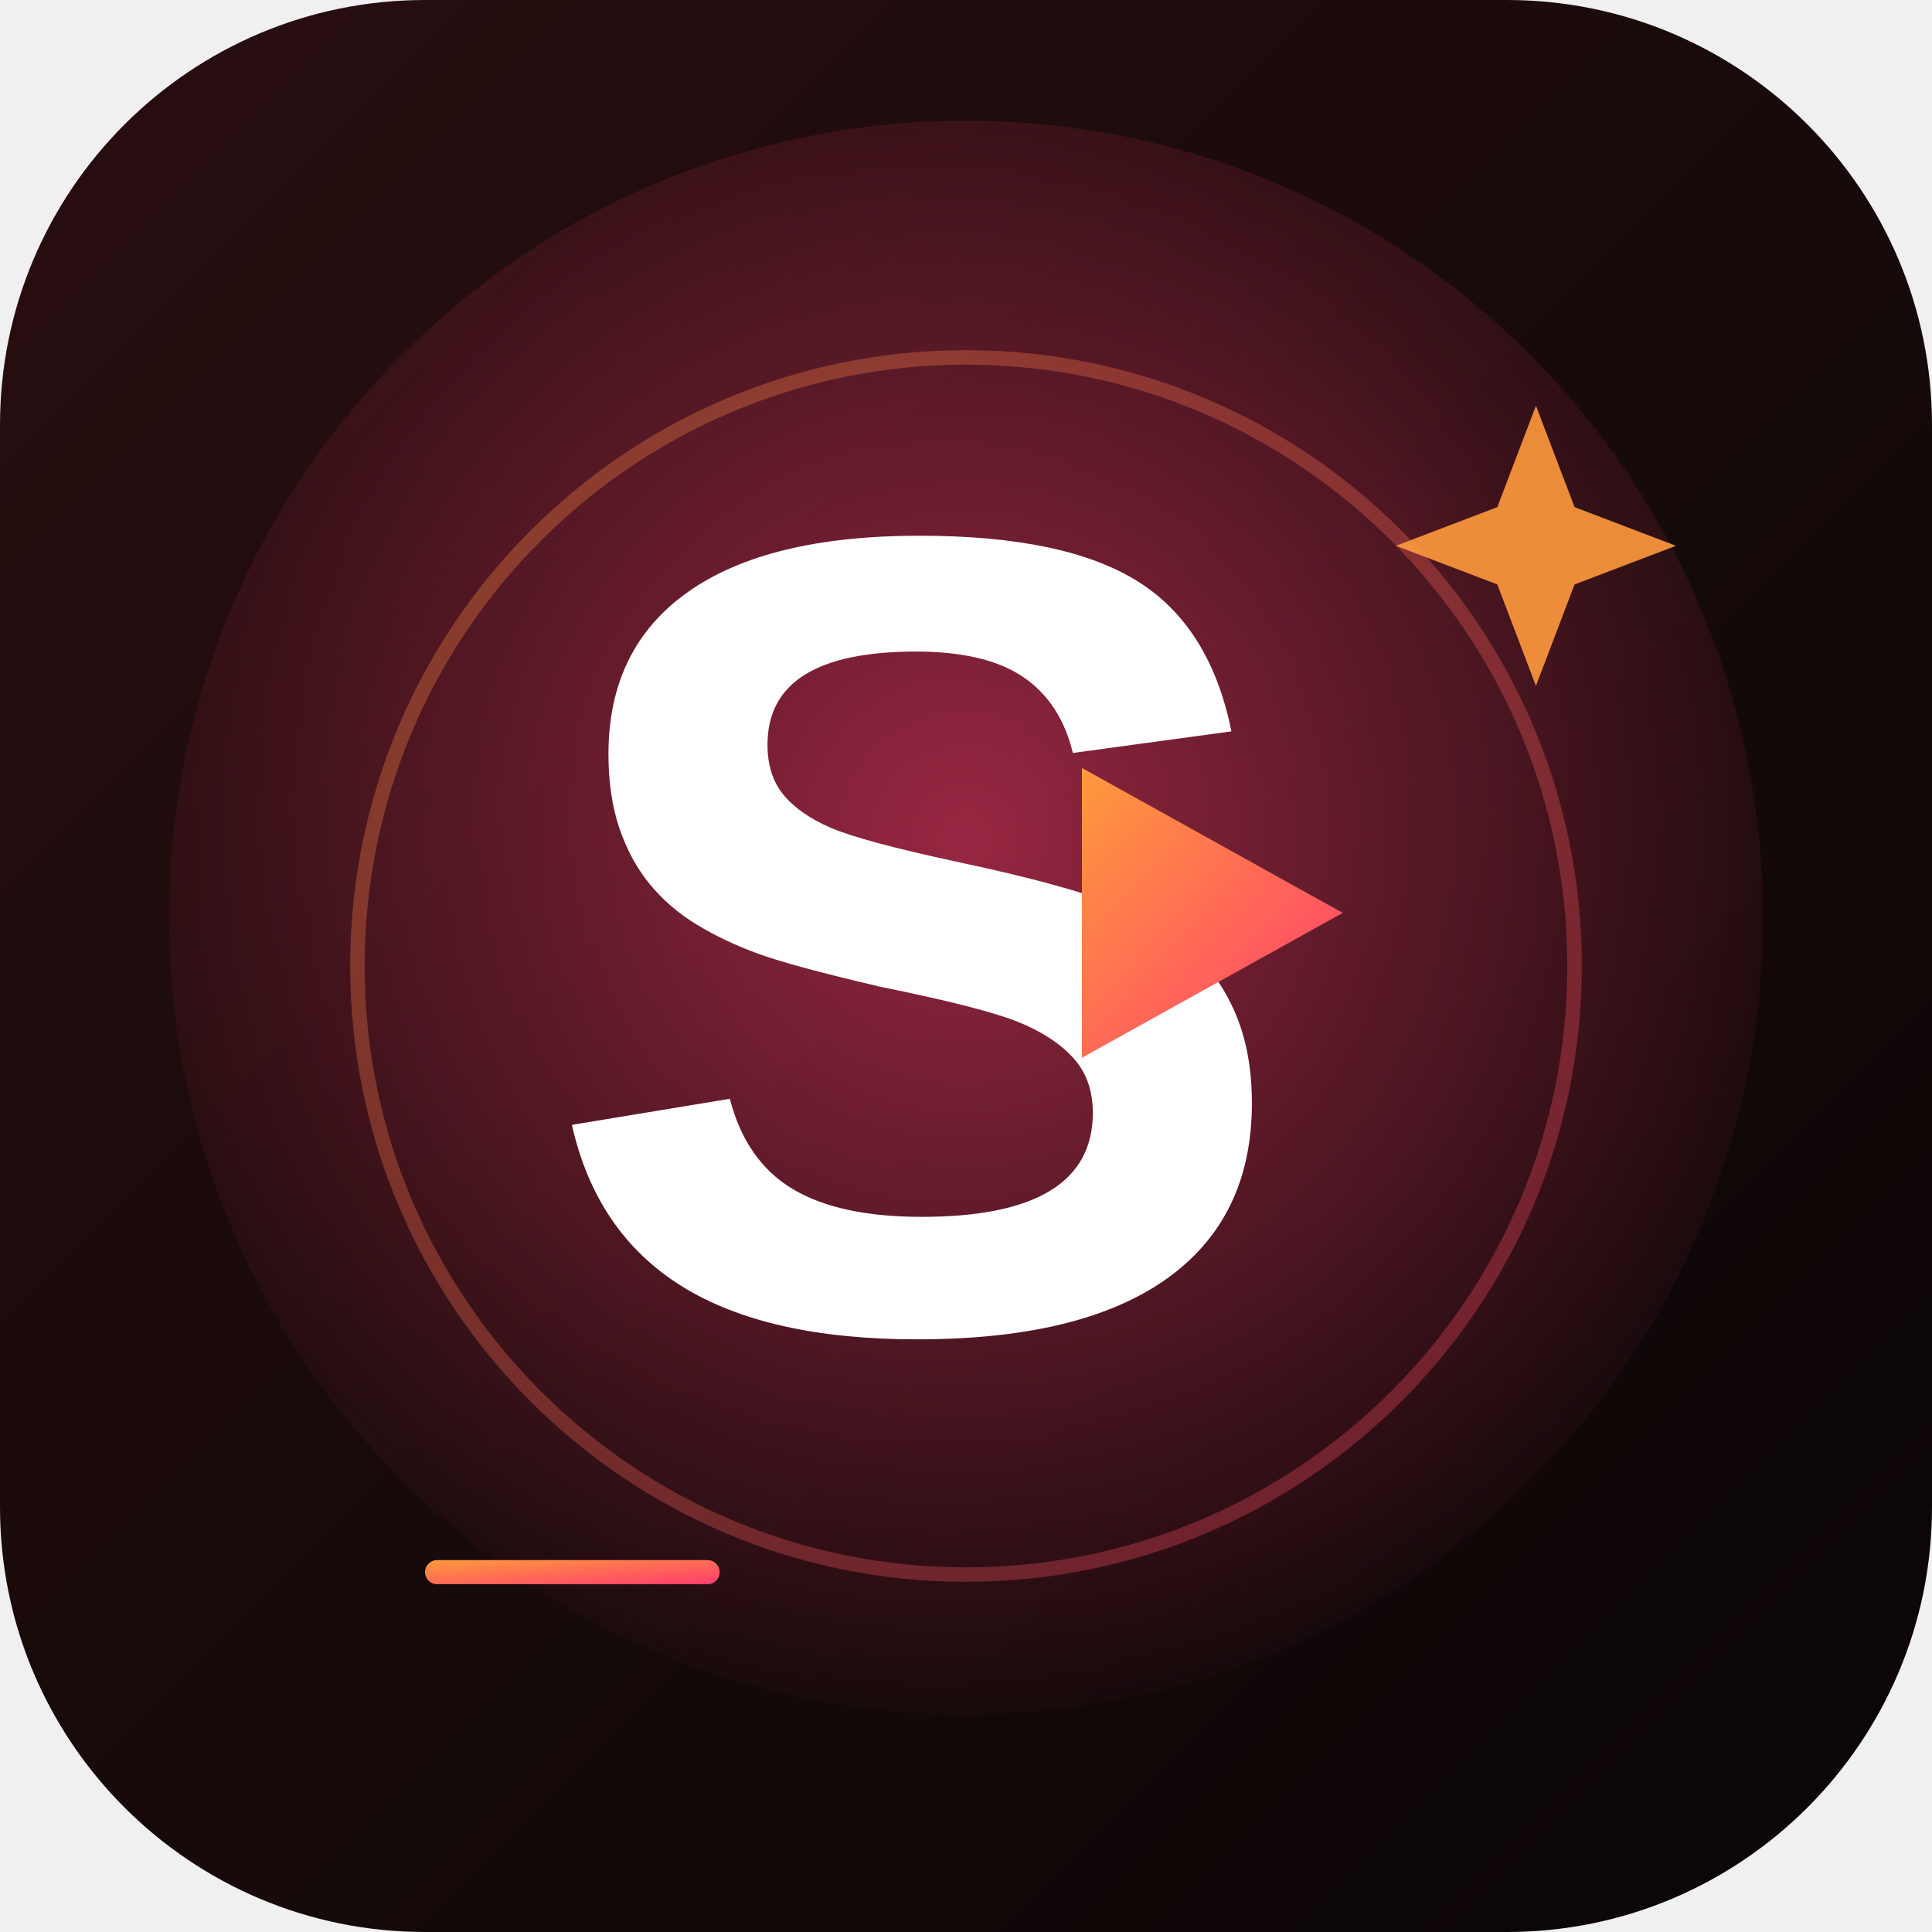
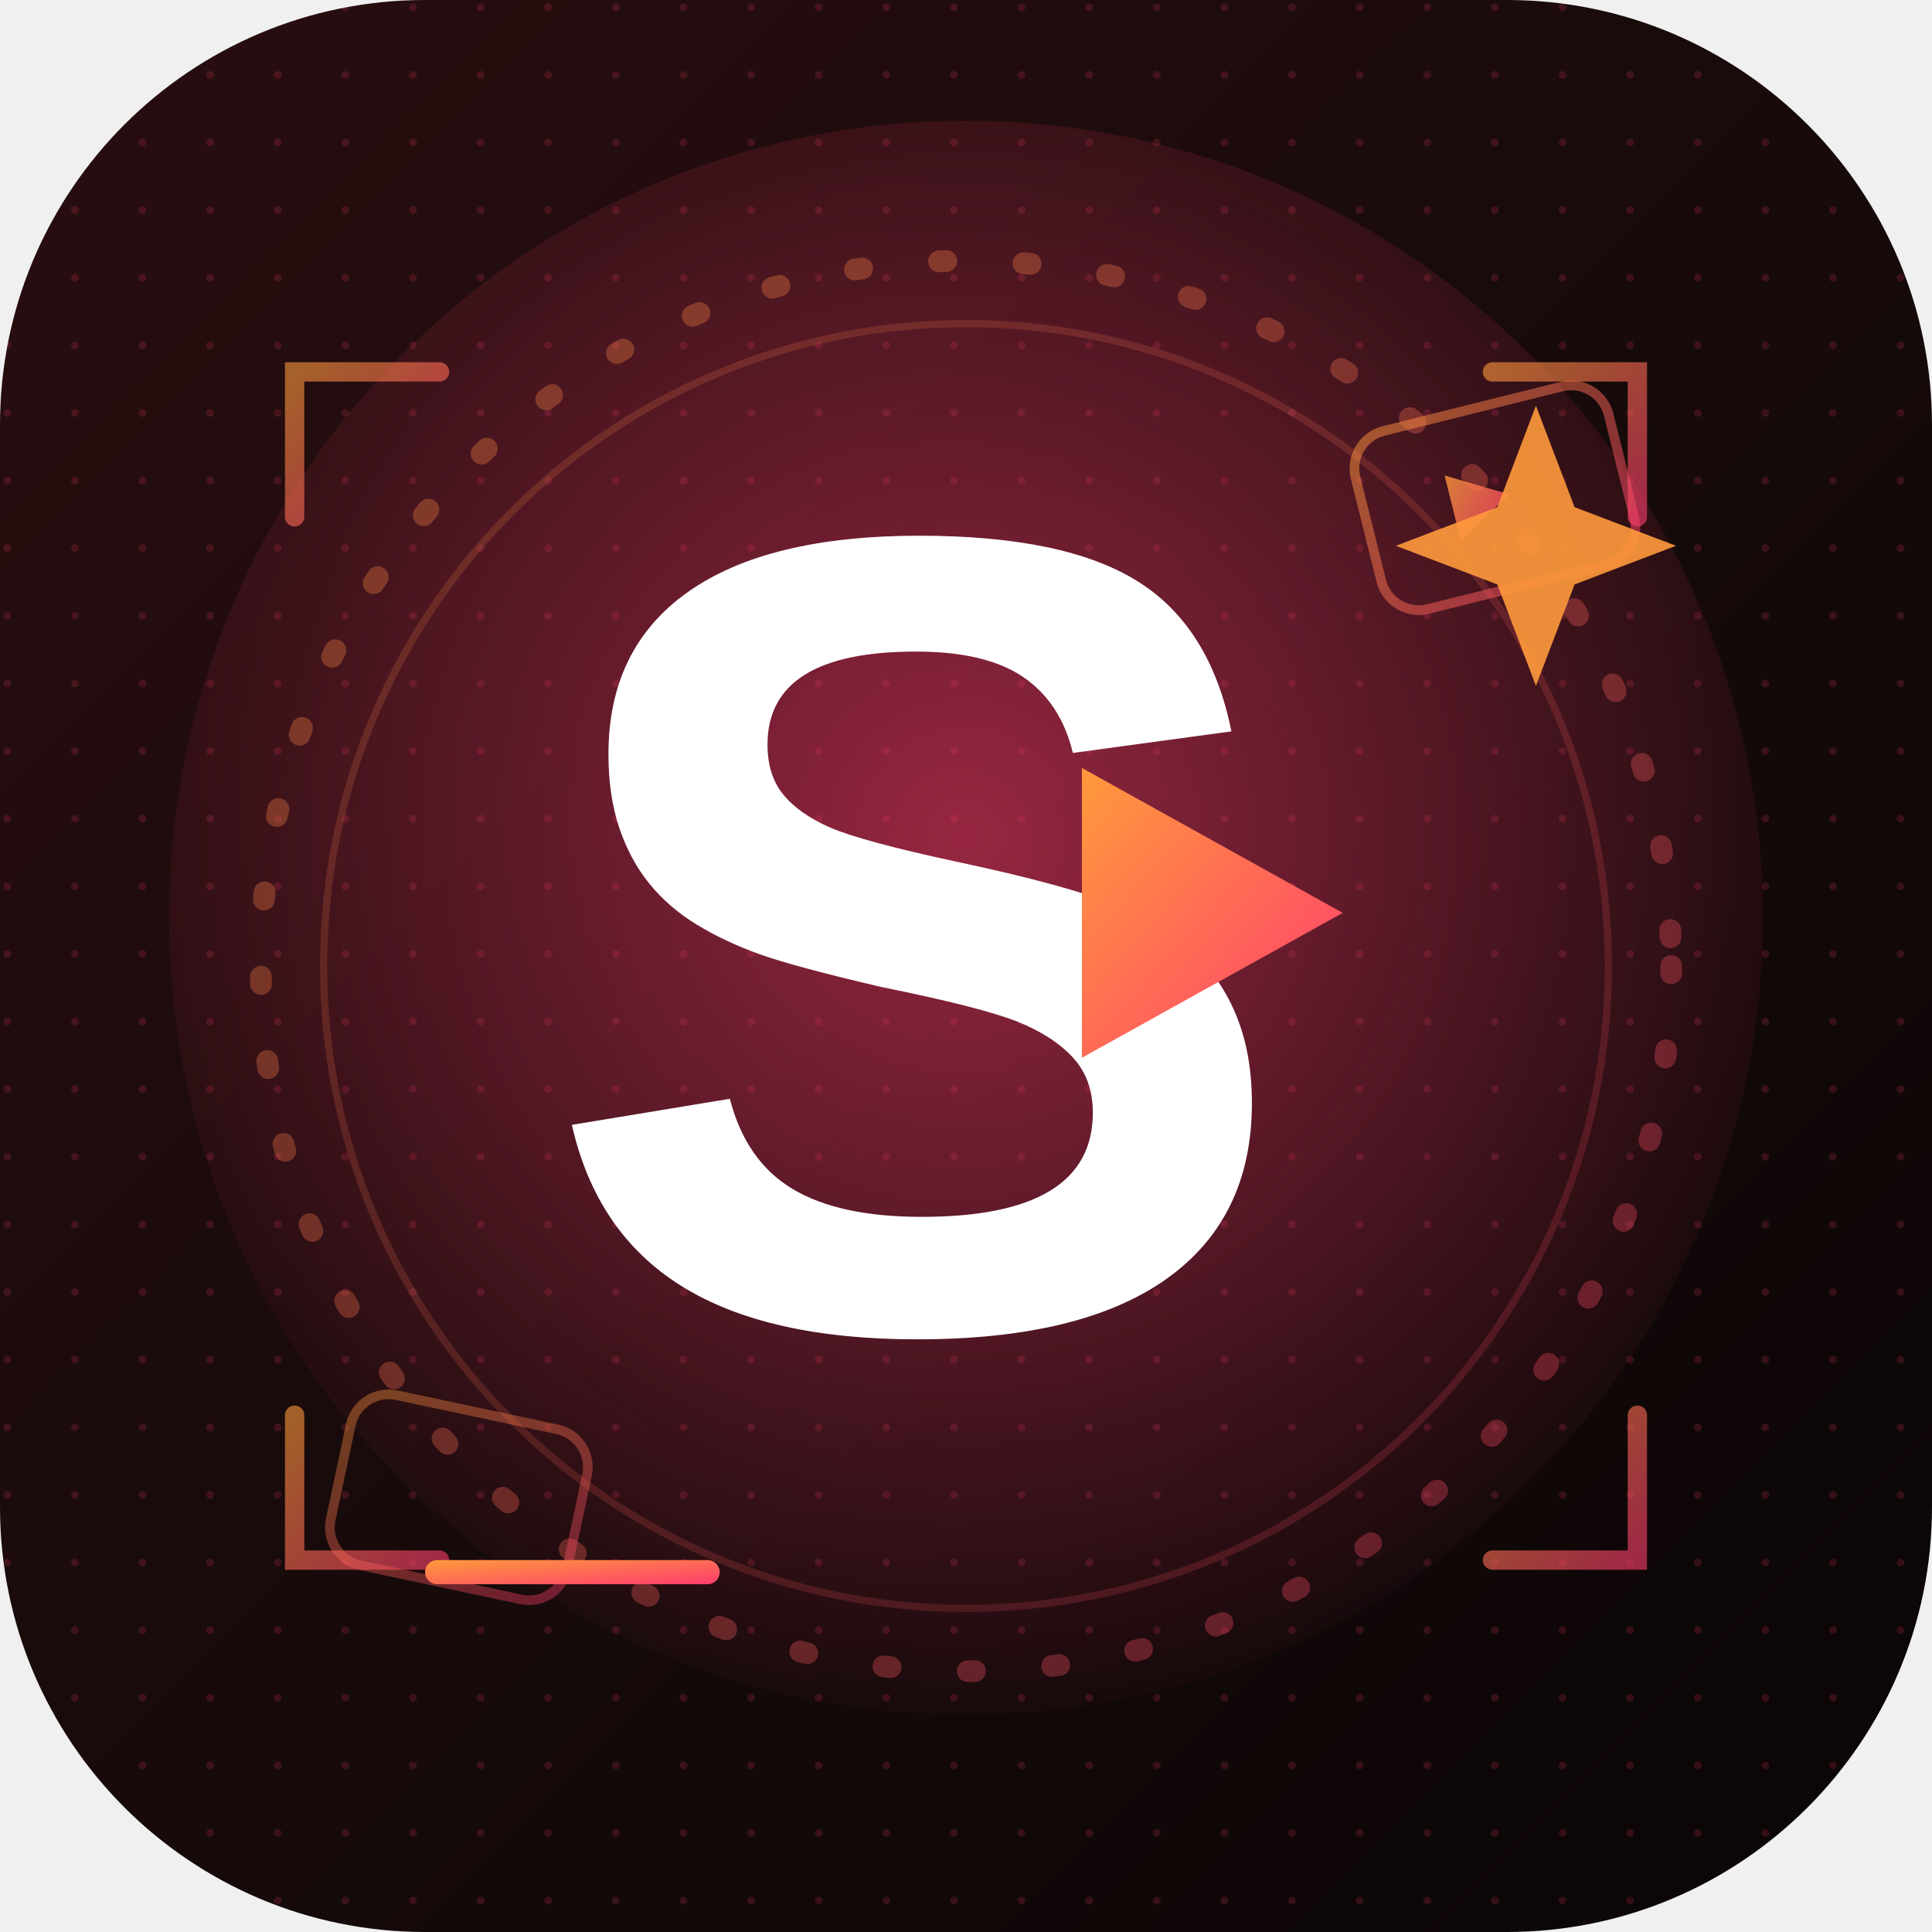
<svg xmlns="http://www.w3.org/2000/svg" width="800" height="800" viewBox="0 0 800 800">
  <defs>
    <linearGradient id="bg" x1="0" y1="0" x2="1" y2="1">
      <stop offset="0%" stop-color="#2A0E10" />
      <stop offset="55%" stop-color="#160A0A" />
      <stop offset="100%" stop-color="#0A0505" />
    </linearGradient>
    <linearGradient id="accent" x1="0" y1="0" x2="1" y2="1">
      <stop offset="0%" stop-color="#FF9A3C" />
      <stop offset="100%" stop-color="#FF3D6E" />
    </linearGradient>
    <radialGradient id="glow" cx="50%" cy="45%" r="58%">
      <stop offset="0%" stop-color="#FF3D6E" stop-opacity="0.55" />
      <stop offset="100%" stop-color="#FF3D6E" stop-opacity="0" />
    </radialGradient>
+     <pattern id="dots" width="28" height="28" patternUnits="userSpaceOnUse">
+       <circle cx="3" cy="3" r="1.6" fill="#FF3D6E" opacity="0.3" />
+     </pattern>
  </defs>
  <rect width="800" height="800" rx="176" fill="url(#bg)" />
+   <rect width="800" height="800" rx="176" fill="url(#dots)" opacity="0.55" />
  <circle cx="400" cy="380" r="330" fill="url(#glow)" />
-   <circle cx="400" cy="400" r="252" fill="none" stroke="url(#accent)" stroke-width="6" opacity="0.32" />
+   <g stroke="url(#accent)" stroke-width="8" stroke-linecap="round" opacity="0.6" fill="none">
+     <path d="M 122 214 L 122 154 L 182 154" />
+     <path d="M 618 154 L 678 154 L 678 214" />
+     <path d="M 122 586 L 122 646 L 182 646" />
+     <path d="M 618 646 L 678 646 L 678 586" />
+   </g>
+   <circle cx="400" cy="400" r="266" fill="none" stroke="url(#accent)" stroke-width="3" opacity="0.18" />
+   <circle cx="400" cy="400" r="292" fill="none" stroke="url(#accent)" stroke-width="9" stroke-dasharray="3 32" stroke-linecap="round" opacity="0.32" />
+   <g transform="rotate(-14 620 210)">
+     <rect x="566" y="168" width="108" height="76" rx="16" fill="none" stroke="url(#accent)" stroke-width="4" opacity="0.5" />
+     <path d="M 602 192 L 602 220 L 626 206 Z" fill="url(#accent)" opacity="0.8" />
+   </g>
+   <g transform="rotate(12 190 620)">
+     <rect x="140" y="584" width="100" height="72" rx="16" fill="none" stroke="url(#accent)" stroke-width="4" opacity="0.38" />
+     <path d="M 166 620 L 208 620" stroke="url(#accent)" stroke-width="5" stroke-linecap="round" opacity="0.5" />
+   </g>
  <text x="380" y="550" text-anchor="middle" font-family="Liberation Sans, Arial, sans-serif" font-size="470" font-weight="bold" fill="#FFFFFF">S</text>
  <path d="M 448 318 L 448 438 L 556 378 Z" fill="url(#accent)" />
  <path d="M 636 168 L 652 210 L 694 226 L 652 242 L 636 284 L 620 242 L 578 226 L 620 210 Z" fill="#FF9A3C" opacity="0.9" />
  <rect x="176" y="646" width="122" height="10" rx="5" fill="url(#accent)" />
</svg>
